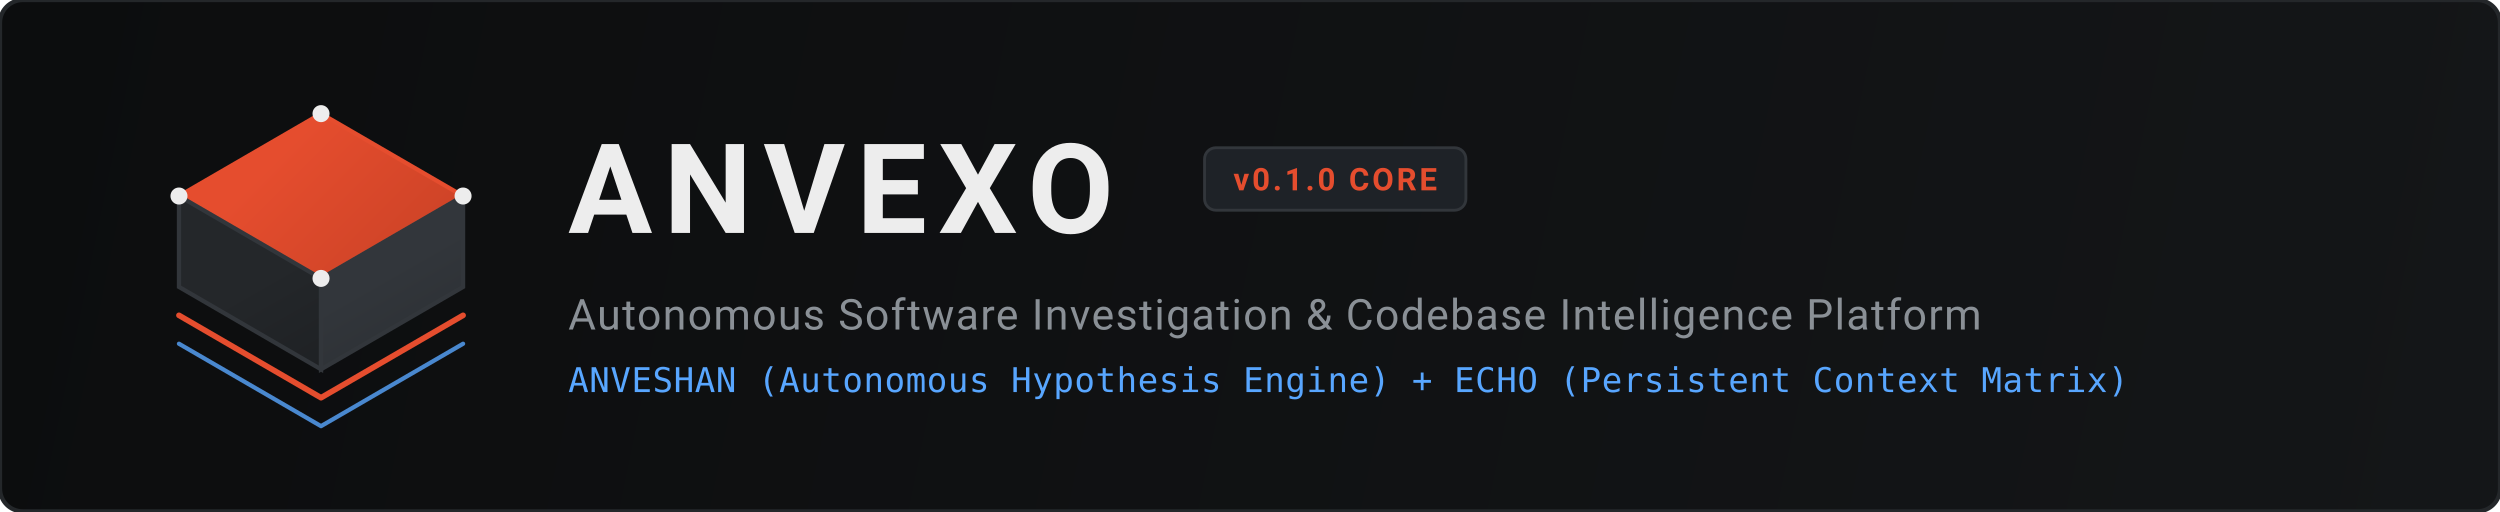
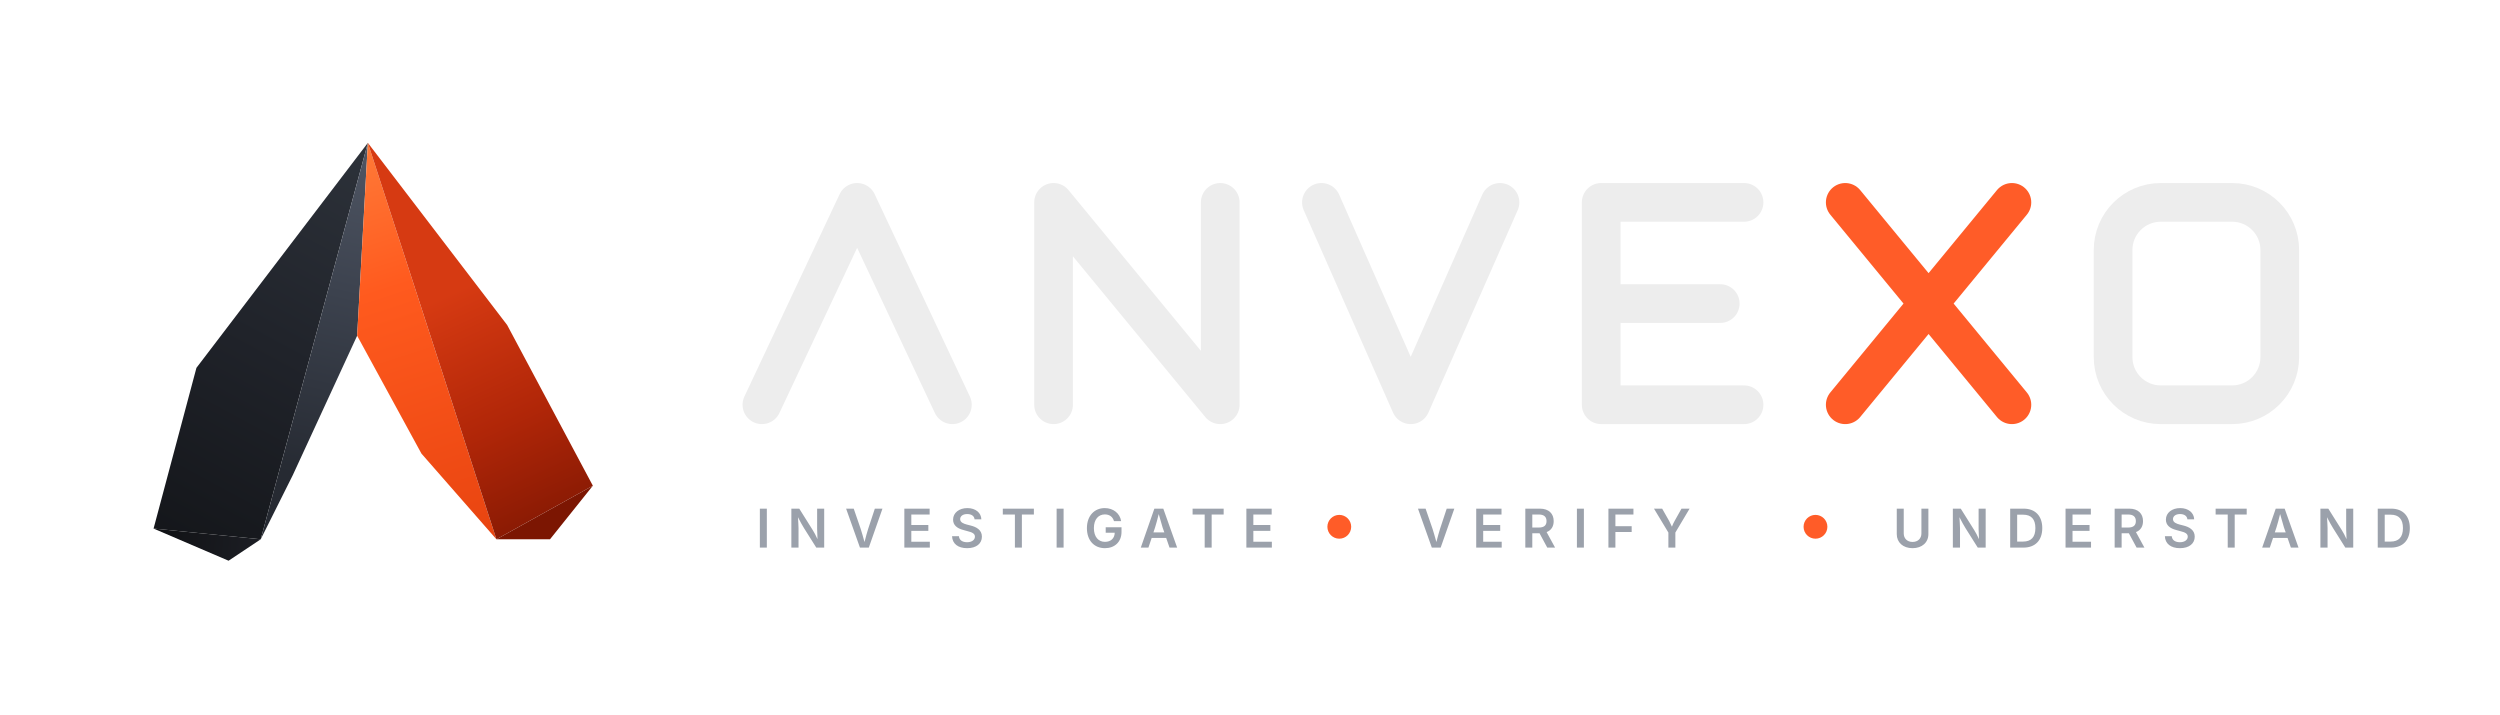
- <svg xmlns="http://www.w3.org/2000/svg" viewBox="0 0 880 180" width="880" height="180" fill="none">
+ <svg xmlns="http://www.w3.org/2000/svg" viewBox="0 0 420 120" width="100%" height="100%" fill="none">
  <defs>
-     <linearGradient id="bgGrad" x1="0" y1="0" x2="880" y2="180" gradientUnits="userSpaceOnUse">
-       <stop offset="0%" stop-color="#0C0D0E" />
-       <stop offset="100%" stop-color="#141618" />
+     <linearGradient id="pLeftOuter" x1="52" y1="10" x2="12" y2="84" gradientUnits="userSpaceOnUse">
+       <stop offset="0%" stop-color="#2D323A" />
+       <stop offset="50%" stop-color="#20232A" />
+       <stop offset="100%" stop-color="#14161A" />
    </linearGradient>
-     <linearGradient id="prismTop" x1="50" y1="30" x2="130" y2="110" gradientUnits="userSpaceOnUse">
-       <stop offset="0%" stop-color="#E54D2E" />
-       <stop offset="100%" stop-color="#B83A20" />
+     <linearGradient id="pLeftInner" x1="52" y1="10" x2="38" y2="72" gradientUnits="userSpaceOnUse">
+       <stop offset="0%" stop-color="#4F5664" />
+       <stop offset="45%" stop-color="#3C424E" />
+       <stop offset="100%" stop-color="#262A32" />
    </linearGradient>
-     <linearGradient id="prismLeft" x1="50" y1="70" x2="90" y2="140" gradientUnits="userSpaceOnUse">
-       <stop offset="0%" stop-color="#24272A" />
-       <stop offset="100%" stop-color="#181A1D" />
+     <linearGradient id="pLeftBevel" x1="12" y1="82" x2="32" y2="84" gradientUnits="userSpaceOnUse">
+       <stop offset="0%" stop-color="#101114" />
+       <stop offset="100%" stop-color="#1C1E24" />
    </linearGradient>
-     <linearGradient id="prismRight" x1="90" y1="70" x2="130" y2="140" gradientUnits="userSpaceOnUse">
-       <stop offset="0%" stop-color="#32363B" />
-       <stop offset="100%" stop-color="#24272A" />
+     <linearGradient id="pRightTop" x1="52" y1="10" x2="76" y2="84" gradientUnits="userSpaceOnUse">
+       <stop offset="0%" stop-color="#FF7A38" />
+       <stop offset="35%" stop-color="#FF5A1E" />
+       <stop offset="100%" stop-color="#E84410" />
+     </linearGradient>
+     <linearGradient id="pRightSide" x1="72" y1="36" x2="94" y2="84" gradientUnits="userSpaceOnUse">
+       <stop offset="0%" stop-color="#D63A12" />
+       <stop offset="50%" stop-color="#B02608" />
+       <stop offset="100%" stop-color="#7C1602" />
    </linearGradient>
  </defs>
-   <rect width="880" height="180" rx="8" fill="url(#bgGrad)" stroke="#24272A" stroke-width="1.5" />
-   <g transform="translate(48, 25)">
-     <polygon points="65,15 115,44 65,73 15,44" fill="url(#prismTop)" stroke="#E54D2E" stroke-width="1.5" />
-     <polygon points="15,44 65,73 65,105 15,76" fill="url(#prismLeft)" stroke="#32363B" stroke-width="1.5" />
-     <polygon points="65,73 115,44 115,76 65,105" fill="url(#prismRight)" stroke="#32363B" stroke-width="1.5" />
-     <polyline points="15,86 65,115 115,86" fill="none" stroke="#E54D2E" stroke-width="2" stroke-linecap="round" stroke-linejoin="round" />
-     <polyline points="15,96 65,125 115,96" fill="none" stroke="#58A6FF" stroke-width="1.5" stroke-linecap="round" stroke-linejoin="round" opacity="0.8" />
-     <circle cx="65" cy="15" r="3" fill="#EDEDED" />
-     <circle cx="115" cy="44" r="3" fill="#EDEDED" />
-     <circle cx="15" cy="44" r="3" fill="#EDEDED" />
-     <circle cx="65" cy="73" r="3" fill="#EDEDED" />
+   <g id="brand-symbol" transform="translate(15, 15) scale(0.9)">
+     <polygon points="52,10 20,52 12,82 32,84" fill="url(#pLeftOuter)" />
+     <polygon points="52,10 32,84 38,72 50,46" fill="url(#pLeftInner)" />
+     <polygon points="12,82 32,84 26,88" fill="url(#pLeftBevel)" />
+     <polygon points="52,10 50,46 62,68 76,84" fill="url(#pRightTop)" />
+     <polygon points="52,10 76,84 94,74 78,44" fill="url(#pRightSide)" />
+     <polygon points="76,84 94,74 86,84" fill="#7C1602" />
  </g>
-   <text x="200" y="82" fill="#EDEDED" font-family="-apple-system, BlinkMacSystemFont, 'Segoe UI', 'Roboto', 'Helvetica Neue', Arial, sans-serif" font-size="44" font-weight="700" letter-spacing="4">ANVEXO</text>
-   <rect x="424" y="52" width="92" height="22" rx="4" fill="#1E2227" stroke="#32363B" stroke-width="1" />
-   <text x="470" y="67" fill="#E54D2E" font-family="-apple-system, BlinkMacSystemFont, 'Segoe UI', 'Roboto', monospace" font-size="11" font-weight="600" letter-spacing="1" text-anchor="middle">v0.1.0 CORE</text>
-   <text x="200" y="116" fill="#8A9096" font-family="-apple-system, BlinkMacSystemFont, 'Segoe UI', 'Roboto', 'Helvetica Neue', Arial, sans-serif" font-size="15" font-weight="400" letter-spacing="0.5">Autonomous Software Investigation &amp; Codebase Intelligence Platform</text>
-   <text x="200" y="138" fill="#58A6FF" font-family="ui-monospace, SFMono-Regular, 'SF Mono', Menlo, Consolas, monospace" font-size="12" font-weight="500" letter-spacing="0.2">ANVESHAN (Autonomous Hypothesis Engine) + ECHO (Persistent Context Matrix)</text>
+   <g id="brand-wordmark" transform="translate(125, 12)">
+     <path d="M 3 56 L 19 22 L 35 56" stroke="#EDEDED" stroke-width="6.5" stroke-linecap="round" stroke-linejoin="round" />
+     <path d="M 52 56 L 52 22 L 80 56 L 80 22" stroke="#EDEDED" stroke-width="6.5" stroke-linecap="round" stroke-linejoin="round" />
+     <path d="M 97 22 L 112 56 L 127 22" stroke="#EDEDED" stroke-width="6.5" stroke-linecap="round" stroke-linejoin="round" />
+     <path d="M 168 22 L 144 22 L 144 56 L 168 56 M 144 39 L 164 39" stroke="#EDEDED" stroke-width="6.5" stroke-linecap="round" stroke-linejoin="round" />
+     <path d="M 185 22 L 213 56 M 213 22 L 185 56" stroke="#FF5C28" stroke-width="6.5" stroke-linecap="round" />
+     <rect x="230" y="22" width="28" height="34" rx="8" stroke="#EDEDED" stroke-width="6.5" fill="none" />
+     <g id="brand-tagline" transform="translate(2, 80)">
+       <text x="0" y="0" fill="#9BA1AB" font-family="-apple-system, BlinkMacSystemFont, 'Segoe UI', Inter, Roboto, sans-serif" font-size="9" font-weight="600" letter-spacing="2.8">INVESTIGATE</text>
+       <circle cx="98" cy="-3.5" r="2" fill="#FF5C28" />
+       <text x="111" y="0" fill="#9BA1AB" font-family="-apple-system, BlinkMacSystemFont, 'Segoe UI', Inter, Roboto, sans-serif" font-size="9" font-weight="600" letter-spacing="2.8">VERIFY</text>
+       <circle cx="178" cy="-3.5" r="2" fill="#FF5C28" />
+       <text x="191" y="0" fill="#9BA1AB" font-family="-apple-system, BlinkMacSystemFont, 'Segoe UI', Inter, Roboto, sans-serif" font-size="9" font-weight="600" letter-spacing="2.8">UNDERSTAND</text>
+     </g>
+   </g>
</svg>
